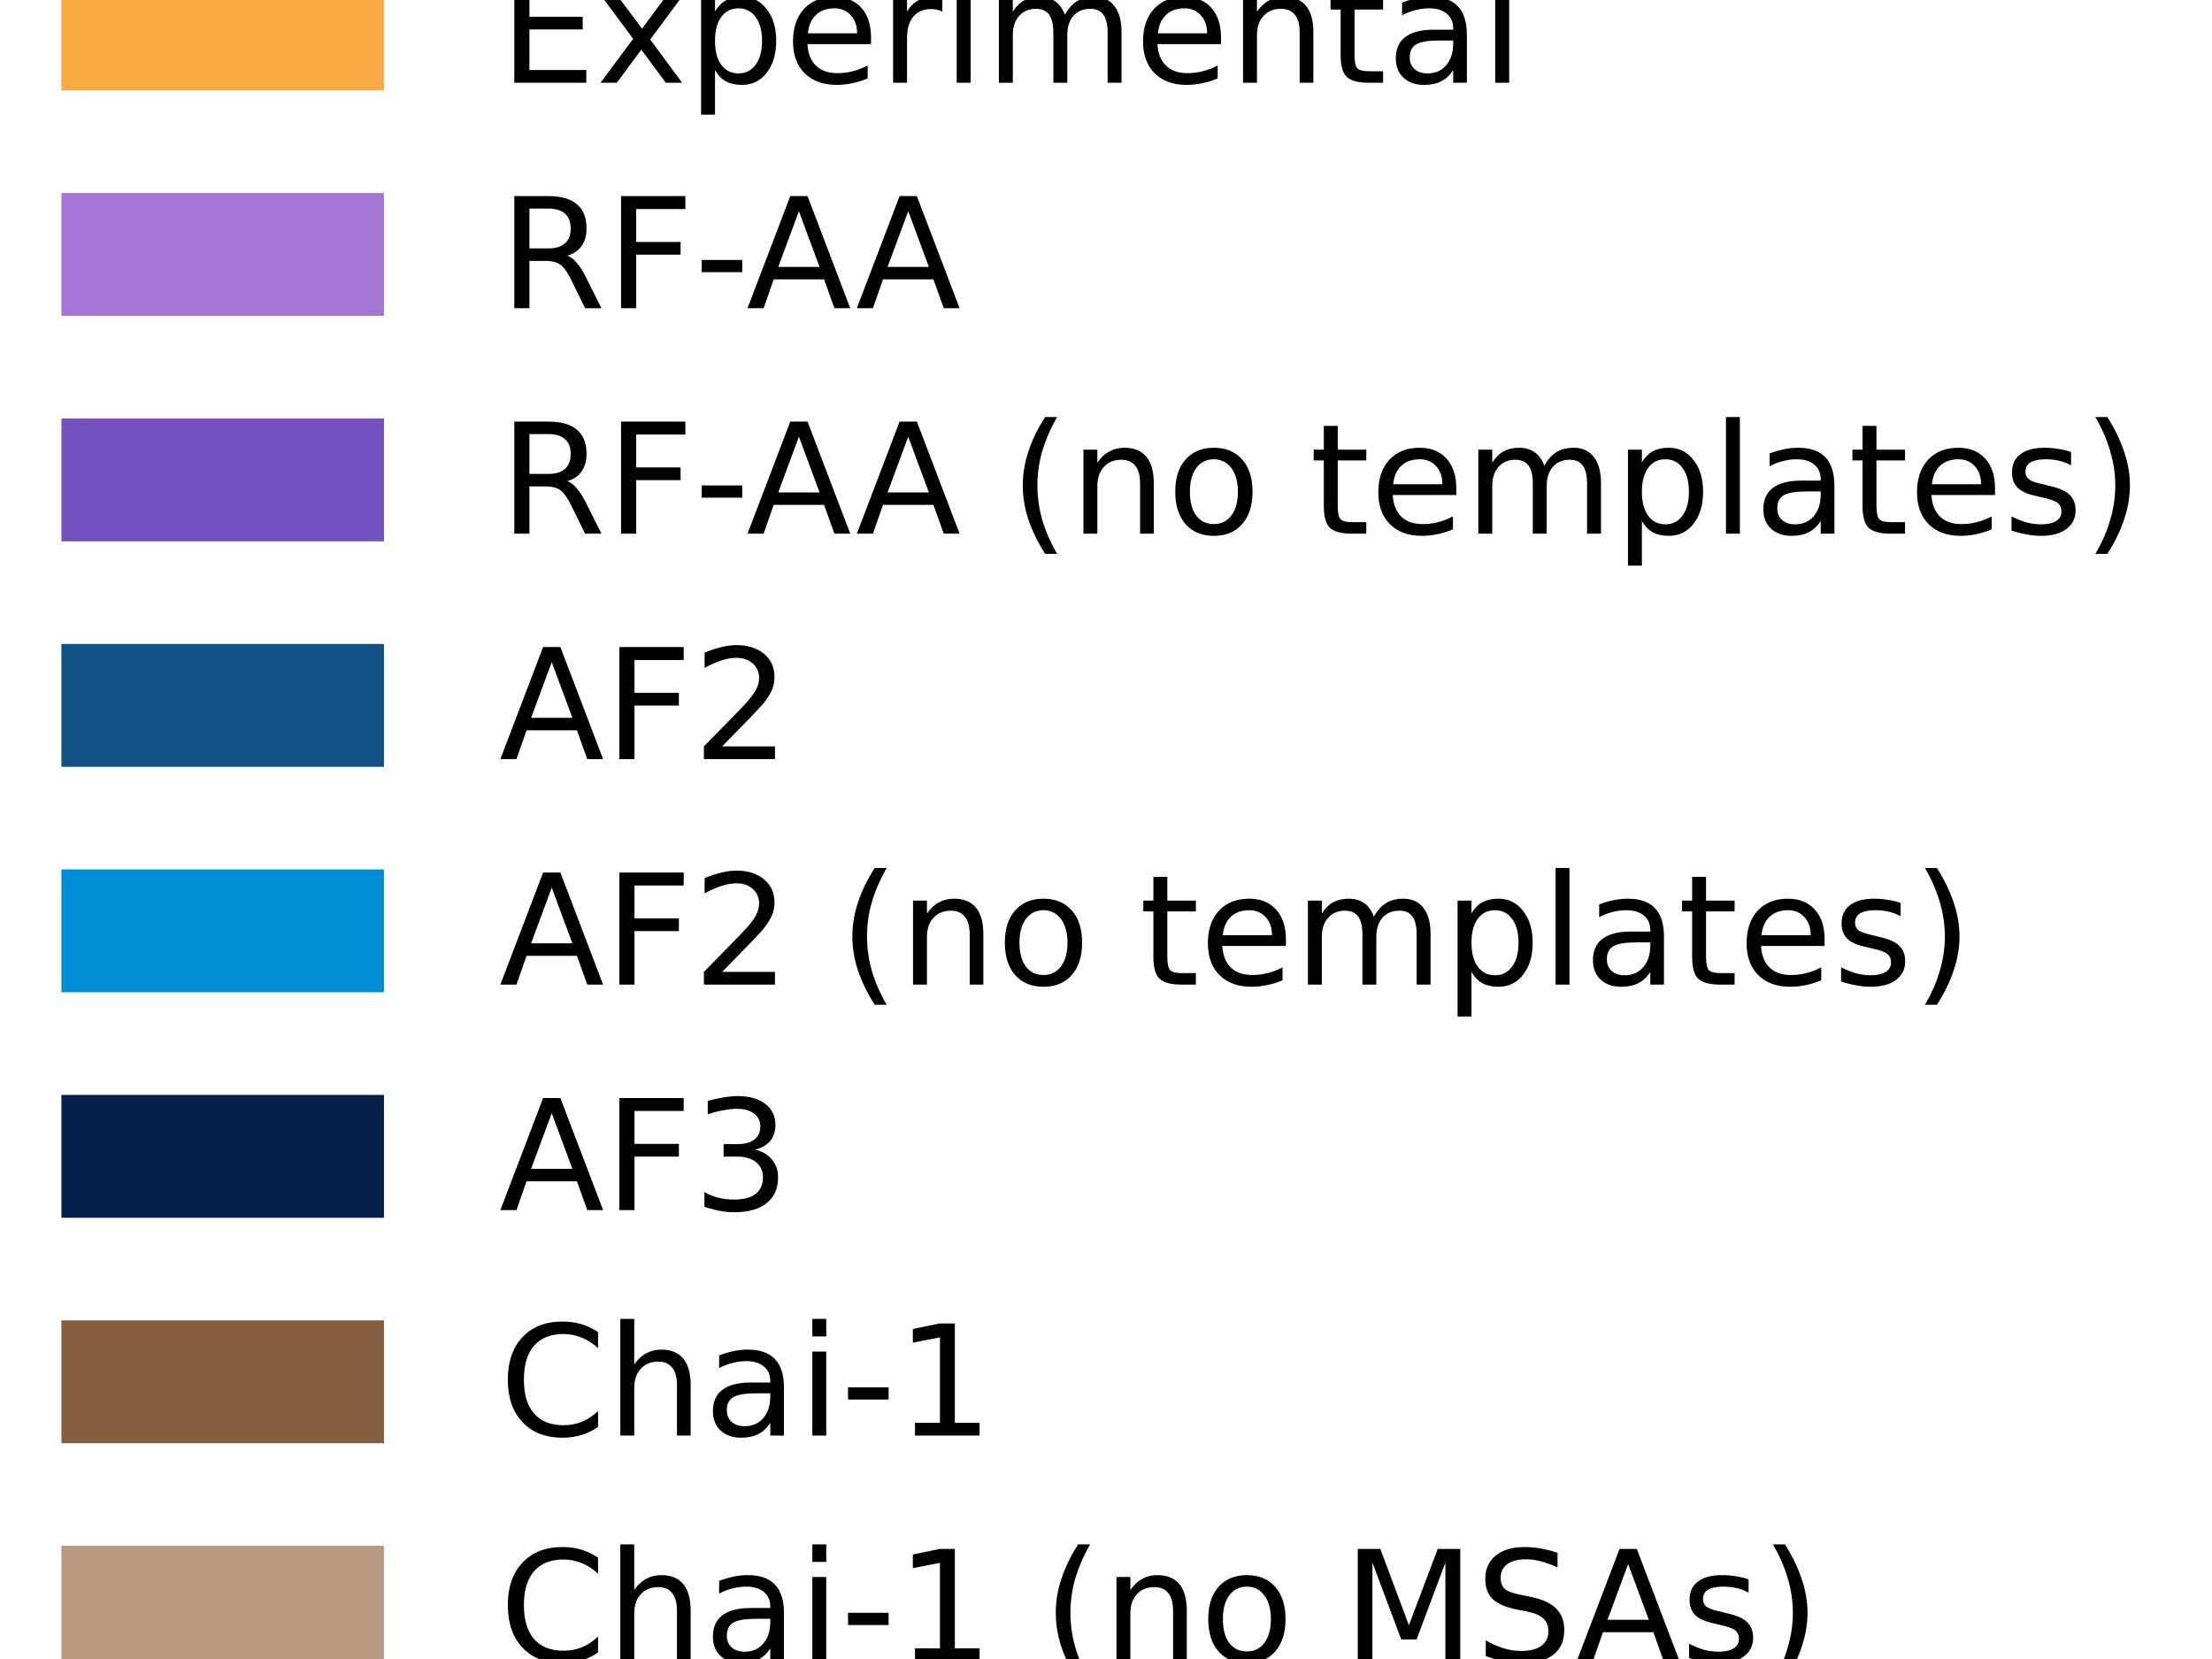
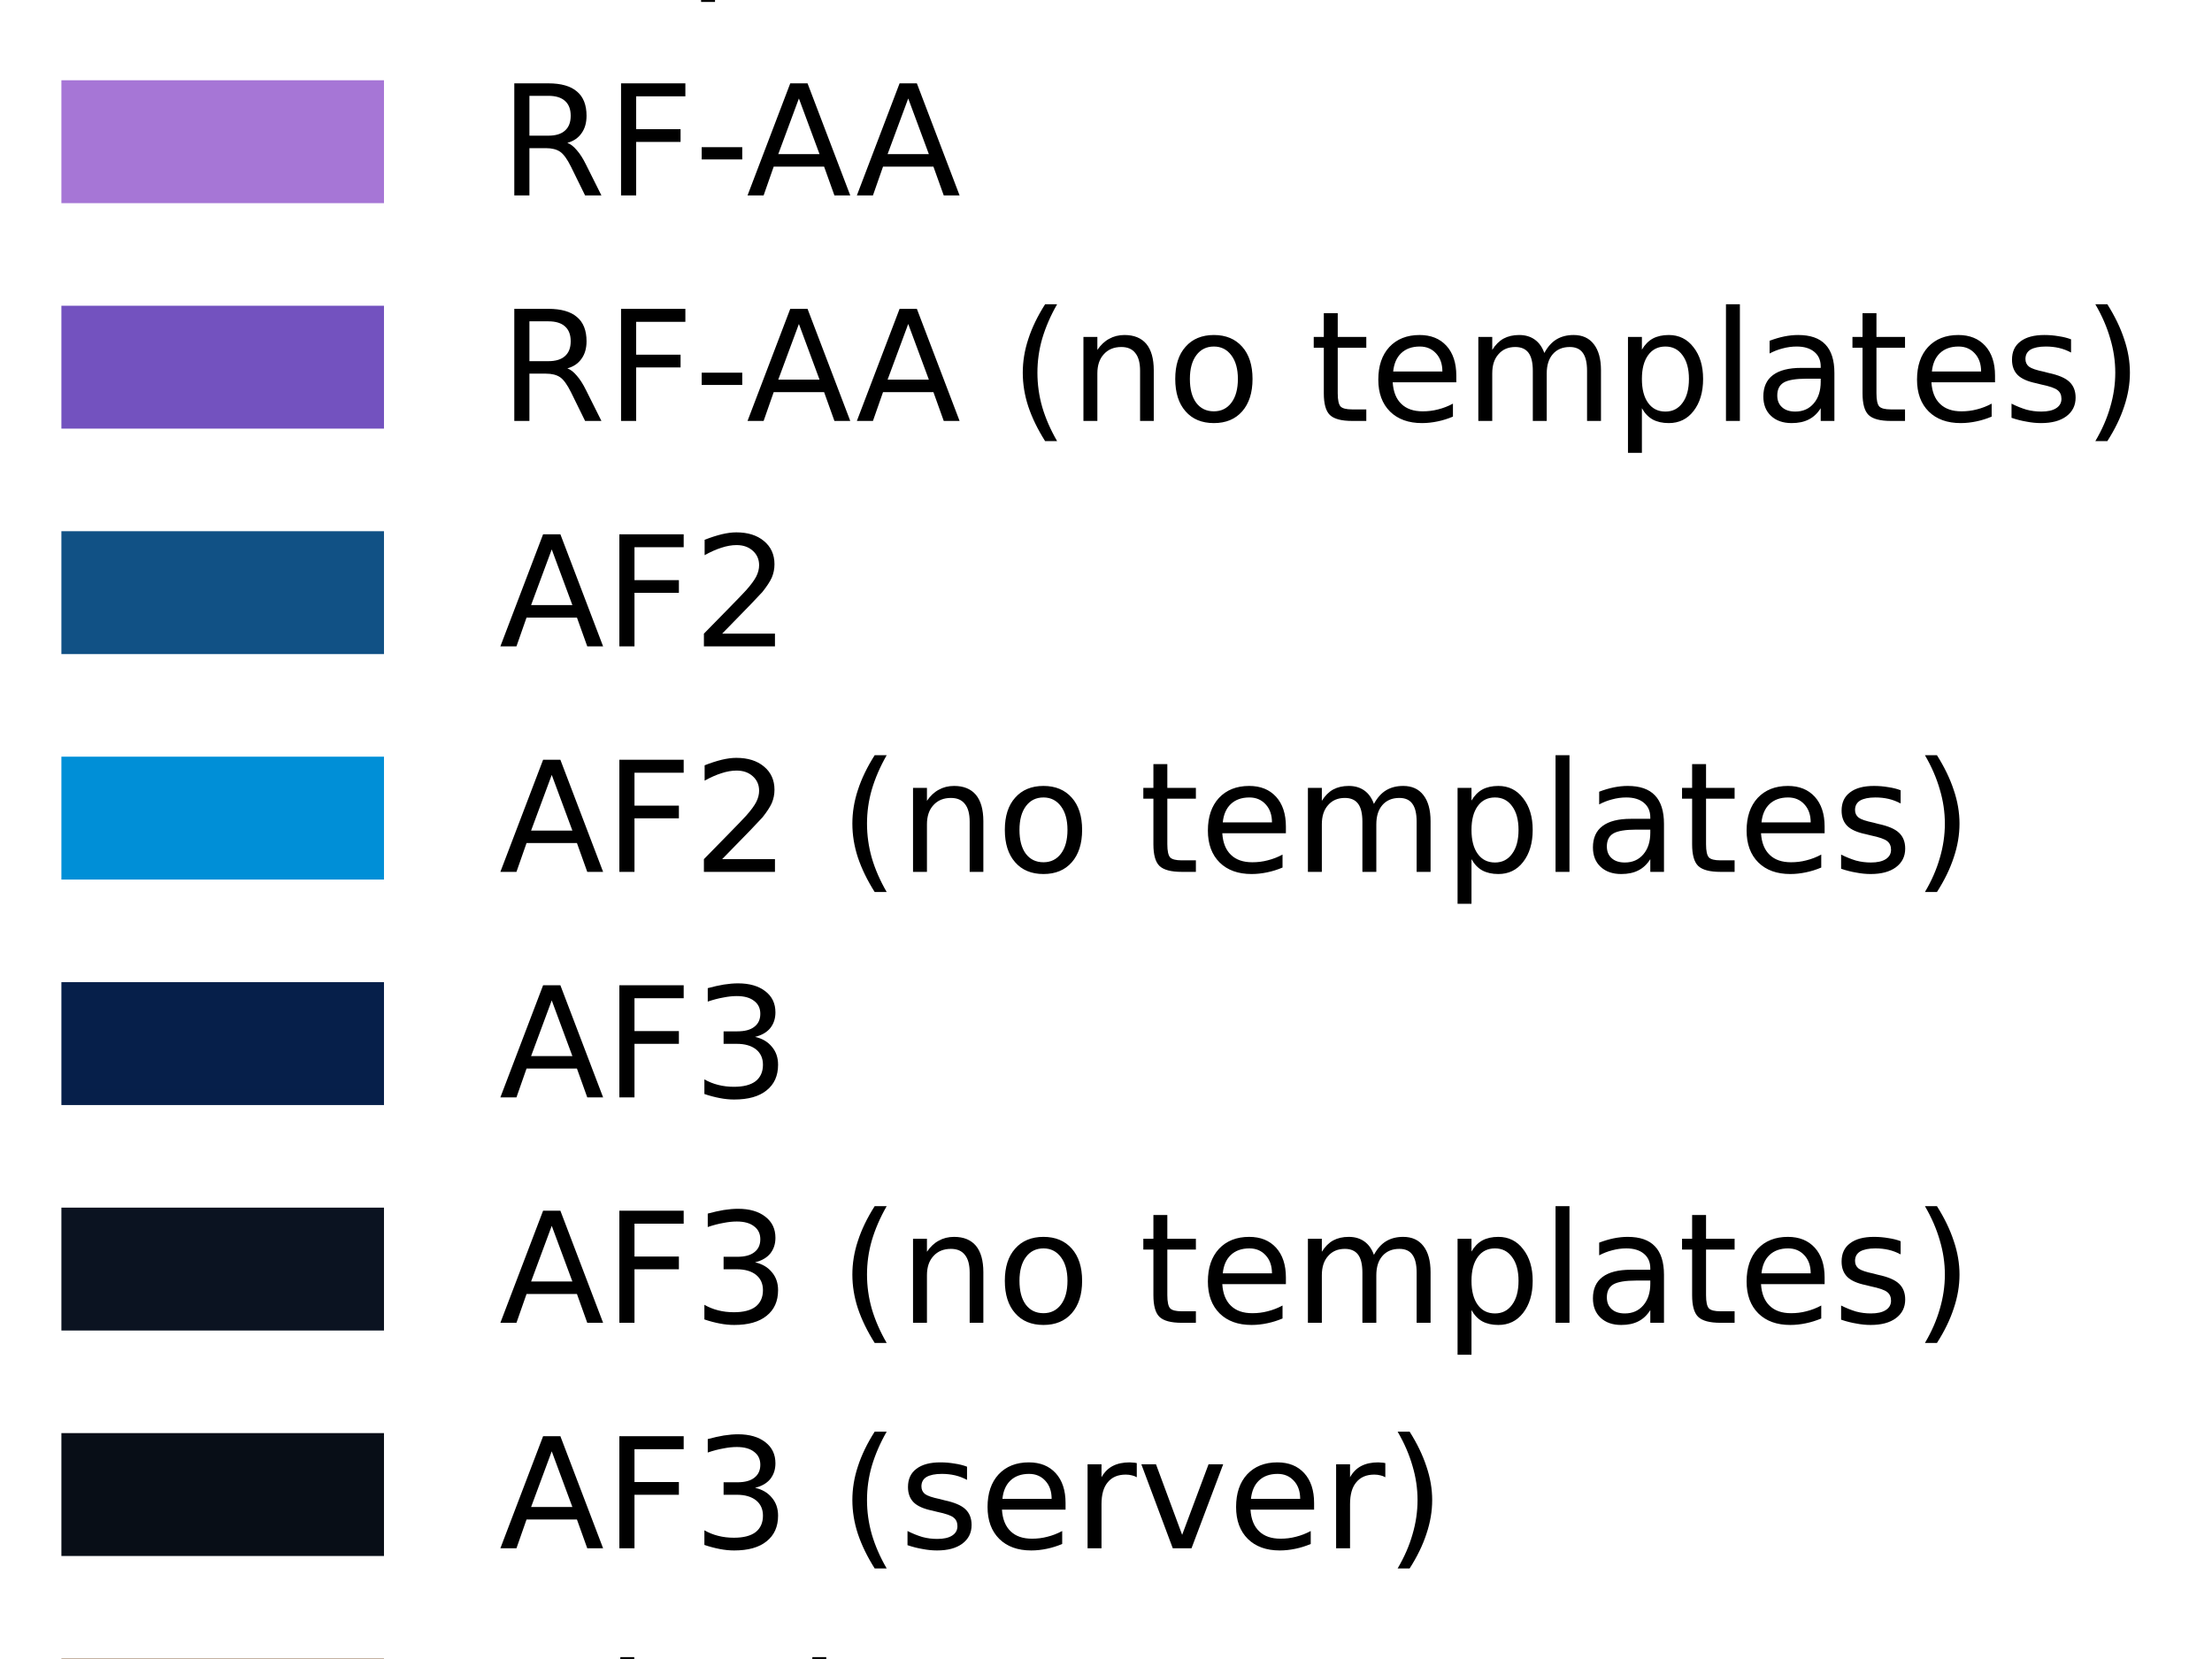
<svg xmlns="http://www.w3.org/2000/svg" width="144pt" height="108pt" viewBox="0 0 144 108" version="1.1">
  <defs>
    <style type="text/css">*{stroke-linejoin: round; stroke-linecap: butt}</style>
  </defs>
  <g id="figure_1">
    <g id="patch_1">
      <path d="M 0 108  L 144 108  L 144 0  L 0 0  z " style="fill: #ffffff" />
    </g>
    <g id="axes_1">
      <g id="legend_1">
        <g id="patch_2">
-           <path d="M 2.497 114.213  L 141.503 114.213  Q 143.503 114.213 143.503 112.213  L 143.503 -4.213  Q 143.503 -6.213 141.503 -6.213  L 2.497 -6.213  Q 0.497 -6.213 0.497 -4.213  L 0.497 112.213  Q 0.497 114.213 2.497 114.213  z " style="fill: #ffffff; opacity: 0.8" />
+           <path d="M 2.497 121.552  L 141.503 121.552  Q 143.503 121.552 143.503 119.552  L 143.503 -11.552  Q 143.503 -13.552 141.503 -13.552  L 2.497 -13.552  Q 0.497 -13.552 0.497 -11.552  L 0.497 119.552  Q 0.497 121.552 2.497 121.552  z " style="fill: #ffffff; opacity: 0.8" />
        </g>
        <g id="patch_3">
-           <path d="M 4.497 5.386  L 24.497 5.386  L 24.497 -1.614  L 4.497 -1.614  z " style="fill: #f9aa43; stroke: #f9aa43; stroke-linejoin: miter" />
+           <path d="M 4.497 -1.953  L 24.497 -1.953  L 24.497 -8.953  L 4.497 -8.953  z " style="fill: #f9aa43; stroke: #f9aa43; stroke-linejoin: miter" />
        </g>
        <g id="text_1">
-           <text style="font: 10px 'DejaVu Sans', 'Bitstream Vera Sans', 'Computer Modern Sans Serif', 'Lucida Grande', 'Verdana', 'Geneva', 'Lucid', 'Arial', 'Helvetica', 'Avant Garde', sans-serif; text-anchor: start" x="32.497" y="5.386" transform="rotate(-0 32.49688 5.385938)">Experimental</text>
+           <text style="font: 10px 'DejaVu Sans', 'Bitstream Vera Sans', 'Computer Modern Sans Serif', 'Lucida Grande', 'Verdana', 'Geneva', 'Lucid', 'Arial', 'Helvetica', 'Avant Garde', sans-serif; text-anchor: start" x="32.497" y="-1.953" transform="rotate(-0 32.49688 -1.953125)">Experimental</text>
        </g>
        <g id="patch_4">
-           <path d="M 4.497 20.064  L 24.497 20.064  L 24.497 13.064  L 4.497 13.064  z " style="fill: #a676d6; stroke: #a676d6; stroke-linejoin: miter" />
+           <path d="M 4.497 12.725  L 24.497 12.725  L 24.497 5.725  L 4.497 5.725  z " style="fill: #a676d6; stroke: #a676d6; stroke-linejoin: miter" />
        </g>
        <g id="text_2">
-           <text style="font: 10px 'DejaVu Sans', 'Bitstream Vera Sans', 'Computer Modern Sans Serif', 'Lucida Grande', 'Verdana', 'Geneva', 'Lucid', 'Arial', 'Helvetica', 'Avant Garde', sans-serif; text-anchor: start" x="32.497" y="20.064" transform="rotate(-0 32.49688 20.06406)">RF-AA</text>
+           <text style="font: 10px 'DejaVu Sans', 'Bitstream Vera Sans', 'Computer Modern Sans Serif', 'Lucida Grande', 'Verdana', 'Geneva', 'Lucid', 'Arial', 'Helvetica', 'Avant Garde', sans-serif; text-anchor: start" x="32.497" y="12.725" transform="rotate(-0 32.49688 12.725)">RF-AA</text>
        </g>
        <g id="patch_5">
-           <path d="M 4.497 34.742  L 24.497 34.742  L 24.497 27.742  L 4.497 27.742  z " style="fill: #7352bf; stroke: #7352bf; stroke-linejoin: miter" />
+           <path d="M 4.497 27.403  L 24.497 27.403  L 24.497 20.403  L 4.497 20.403  z " style="fill: #7352bf; stroke: #7352bf; stroke-linejoin: miter" />
        </g>
        <g id="text_3">
-           <text style="font: 10px 'DejaVu Sans', 'Bitstream Vera Sans', 'Computer Modern Sans Serif', 'Lucida Grande', 'Verdana', 'Geneva', 'Lucid', 'Arial', 'Helvetica', 'Avant Garde', sans-serif; text-anchor: start" x="32.497" y="34.742" transform="rotate(-0 32.49688 34.74219)">RF-AA (no templates)</text>
+           <text style="font: 10px 'DejaVu Sans', 'Bitstream Vera Sans', 'Computer Modern Sans Serif', 'Lucida Grande', 'Verdana', 'Geneva', 'Lucid', 'Arial', 'Helvetica', 'Avant Garde', sans-serif; text-anchor: start" x="32.497" y="27.403" transform="rotate(-0 32.49688 27.40312)">RF-AA (no templates)</text>
        </g>
        <g id="patch_6">
-           <path d="M 4.497 49.42  L 24.497 49.42  L 24.497 42.42  L 4.497 42.42  z " style="fill: #115185; stroke: #115185; stroke-linejoin: miter" />
+           <path d="M 4.497 42.081  L 24.497 42.081  L 24.497 35.081  L 4.497 35.081  z " style="fill: #115185; stroke: #115185; stroke-linejoin: miter" />
        </g>
        <g id="text_4">
-           <text style="font: 10px 'DejaVu Sans', 'Bitstream Vera Sans', 'Computer Modern Sans Serif', 'Lucida Grande', 'Verdana', 'Geneva', 'Lucid', 'Arial', 'Helvetica', 'Avant Garde', sans-serif; text-anchor: start" x="32.497" y="49.42" transform="rotate(-0 32.49688 49.42031)">AF2</text>
+           <text style="font: 10px 'DejaVu Sans', 'Bitstream Vera Sans', 'Computer Modern Sans Serif', 'Lucida Grande', 'Verdana', 'Geneva', 'Lucid', 'Arial', 'Helvetica', 'Avant Garde', sans-serif; text-anchor: start" x="32.497" y="42.081" transform="rotate(-0 32.49688 42.08125)">AF2</text>
        </g>
        <g id="patch_7">
-           <path d="M 4.497 64.098  L 24.497 64.098  L 24.497 57.098  L 4.497 57.098  z " style="fill: #008fd7; stroke: #008fd7; stroke-linejoin: miter" />
+           <path d="M 4.497 56.759  L 24.497 56.759  L 24.497 49.759  L 4.497 49.759  z " style="fill: #008fd7; stroke: #008fd7; stroke-linejoin: miter" />
        </g>
        <g id="text_5">
-           <text style="font: 10px 'DejaVu Sans', 'Bitstream Vera Sans', 'Computer Modern Sans Serif', 'Lucida Grande', 'Verdana', 'Geneva', 'Lucid', 'Arial', 'Helvetica', 'Avant Garde', sans-serif; text-anchor: start" x="32.497" y="64.098" transform="rotate(-0 32.49688 64.09844)">AF2 (no templates)</text>
+           <text style="font: 10px 'DejaVu Sans', 'Bitstream Vera Sans', 'Computer Modern Sans Serif', 'Lucida Grande', 'Verdana', 'Geneva', 'Lucid', 'Arial', 'Helvetica', 'Avant Garde', sans-serif; text-anchor: start" x="32.497" y="56.759" transform="rotate(-0 32.49688 56.75937)">AF2 (no templates)</text>
        </g>
        <g id="patch_8">
-           <path d="M 4.497 78.777  L 24.497 78.777  L 24.497 71.777  L 4.497 71.777  z " style="fill: #061f4a; stroke: #061f4a; stroke-linejoin: miter" />
+           <path d="M 4.497 71.438  L 24.497 71.438  L 24.497 64.438  L 4.497 64.438  z " style="fill: #061f4a; stroke: #061f4a; stroke-linejoin: miter" />
        </g>
        <g id="text_6">
-           <text style="font: 10px 'DejaVu Sans', 'Bitstream Vera Sans', 'Computer Modern Sans Serif', 'Lucida Grande', 'Verdana', 'Geneva', 'Lucid', 'Arial', 'Helvetica', 'Avant Garde', sans-serif; text-anchor: start" x="32.497" y="78.777" transform="rotate(-0 32.49688 78.77656)">AF3</text>
+           <text style="font: 10px 'DejaVu Sans', 'Bitstream Vera Sans', 'Computer Modern Sans Serif', 'Lucida Grande', 'Verdana', 'Geneva', 'Lucid', 'Arial', 'Helvetica', 'Avant Garde', sans-serif; text-anchor: start" x="32.497" y="71.438" transform="rotate(-0 32.49688 71.4375)">AF3</text>
        </g>
        <g id="patch_9">
-           <path d="M 4.497 93.455  L 24.497 93.455  L 24.497 86.455  L 4.497 86.455  z " style="fill: #855e40; stroke: #855e40; stroke-linejoin: miter" />
+           <path d="M 4.497 86.116  L 24.497 86.116  L 24.497 79.116  L 4.497 79.116  z " style="fill: #0b1321; stroke: #0b1321; stroke-linejoin: miter" />
        </g>
        <g id="text_7">
-           <text style="font: 10px 'DejaVu Sans', 'Bitstream Vera Sans', 'Computer Modern Sans Serif', 'Lucida Grande', 'Verdana', 'Geneva', 'Lucid', 'Arial', 'Helvetica', 'Avant Garde', sans-serif; text-anchor: start" x="32.497" y="93.455" transform="rotate(-0 32.49688 93.45469)">Chai-1</text>
+           <text style="font: 10px 'DejaVu Sans', 'Bitstream Vera Sans', 'Computer Modern Sans Serif', 'Lucida Grande', 'Verdana', 'Geneva', 'Lucid', 'Arial', 'Helvetica', 'Avant Garde', sans-serif; text-anchor: start" x="32.497" y="86.116" transform="rotate(-0 32.49688 86.11562)">AF3 (no templates)</text>
        </g>
        <g id="patch_10">
-           <path d="M 4.497 108.133  L 24.497 108.133  L 24.497 101.133  L 4.497 101.133  z " style="fill: #b89881; stroke: #b89881; stroke-linejoin: miter" />
+           <path d="M 4.497 100.794  L 24.497 100.794  L 24.497 93.794  L 4.497 93.794  z " style="fill: #080e17; stroke: #080e17; stroke-linejoin: miter" />
        </g>
        <g id="text_8">
-           <text style="font: 10px 'DejaVu Sans', 'Bitstream Vera Sans', 'Computer Modern Sans Serif', 'Lucida Grande', 'Verdana', 'Geneva', 'Lucid', 'Arial', 'Helvetica', 'Avant Garde', sans-serif; text-anchor: start" x="32.497" y="108.133" transform="rotate(-0 32.49688 108.1328)">Chai-1 (no MSAs)</text>
+           <text style="font: 10px 'DejaVu Sans', 'Bitstream Vera Sans', 'Computer Modern Sans Serif', 'Lucida Grande', 'Verdana', 'Geneva', 'Lucid', 'Arial', 'Helvetica', 'Avant Garde', sans-serif; text-anchor: start" x="32.497" y="100.794" transform="rotate(-0 32.49688 100.7938)">AF3 (server)</text>
+         </g>
+         <g id="patch_11">
+           <path d="M 4.497 115.472  L 24.497 115.472  L 24.497 108.472  L 4.497 108.472  z " style="fill: #855e40; stroke: #855e40; stroke-linejoin: miter" />
+         </g>
+         <g id="text_9">
+           <text style="font: 10px 'DejaVu Sans', 'Bitstream Vera Sans', 'Computer Modern Sans Serif', 'Lucida Grande', 'Verdana', 'Geneva', 'Lucid', 'Arial', 'Helvetica', 'Avant Garde', sans-serif; text-anchor: start" x="32.497" y="115.472" transform="rotate(-0 32.49688 115.4719)">Chai-1</text>
        </g>
      </g>
    </g>
  </g>
</svg>
